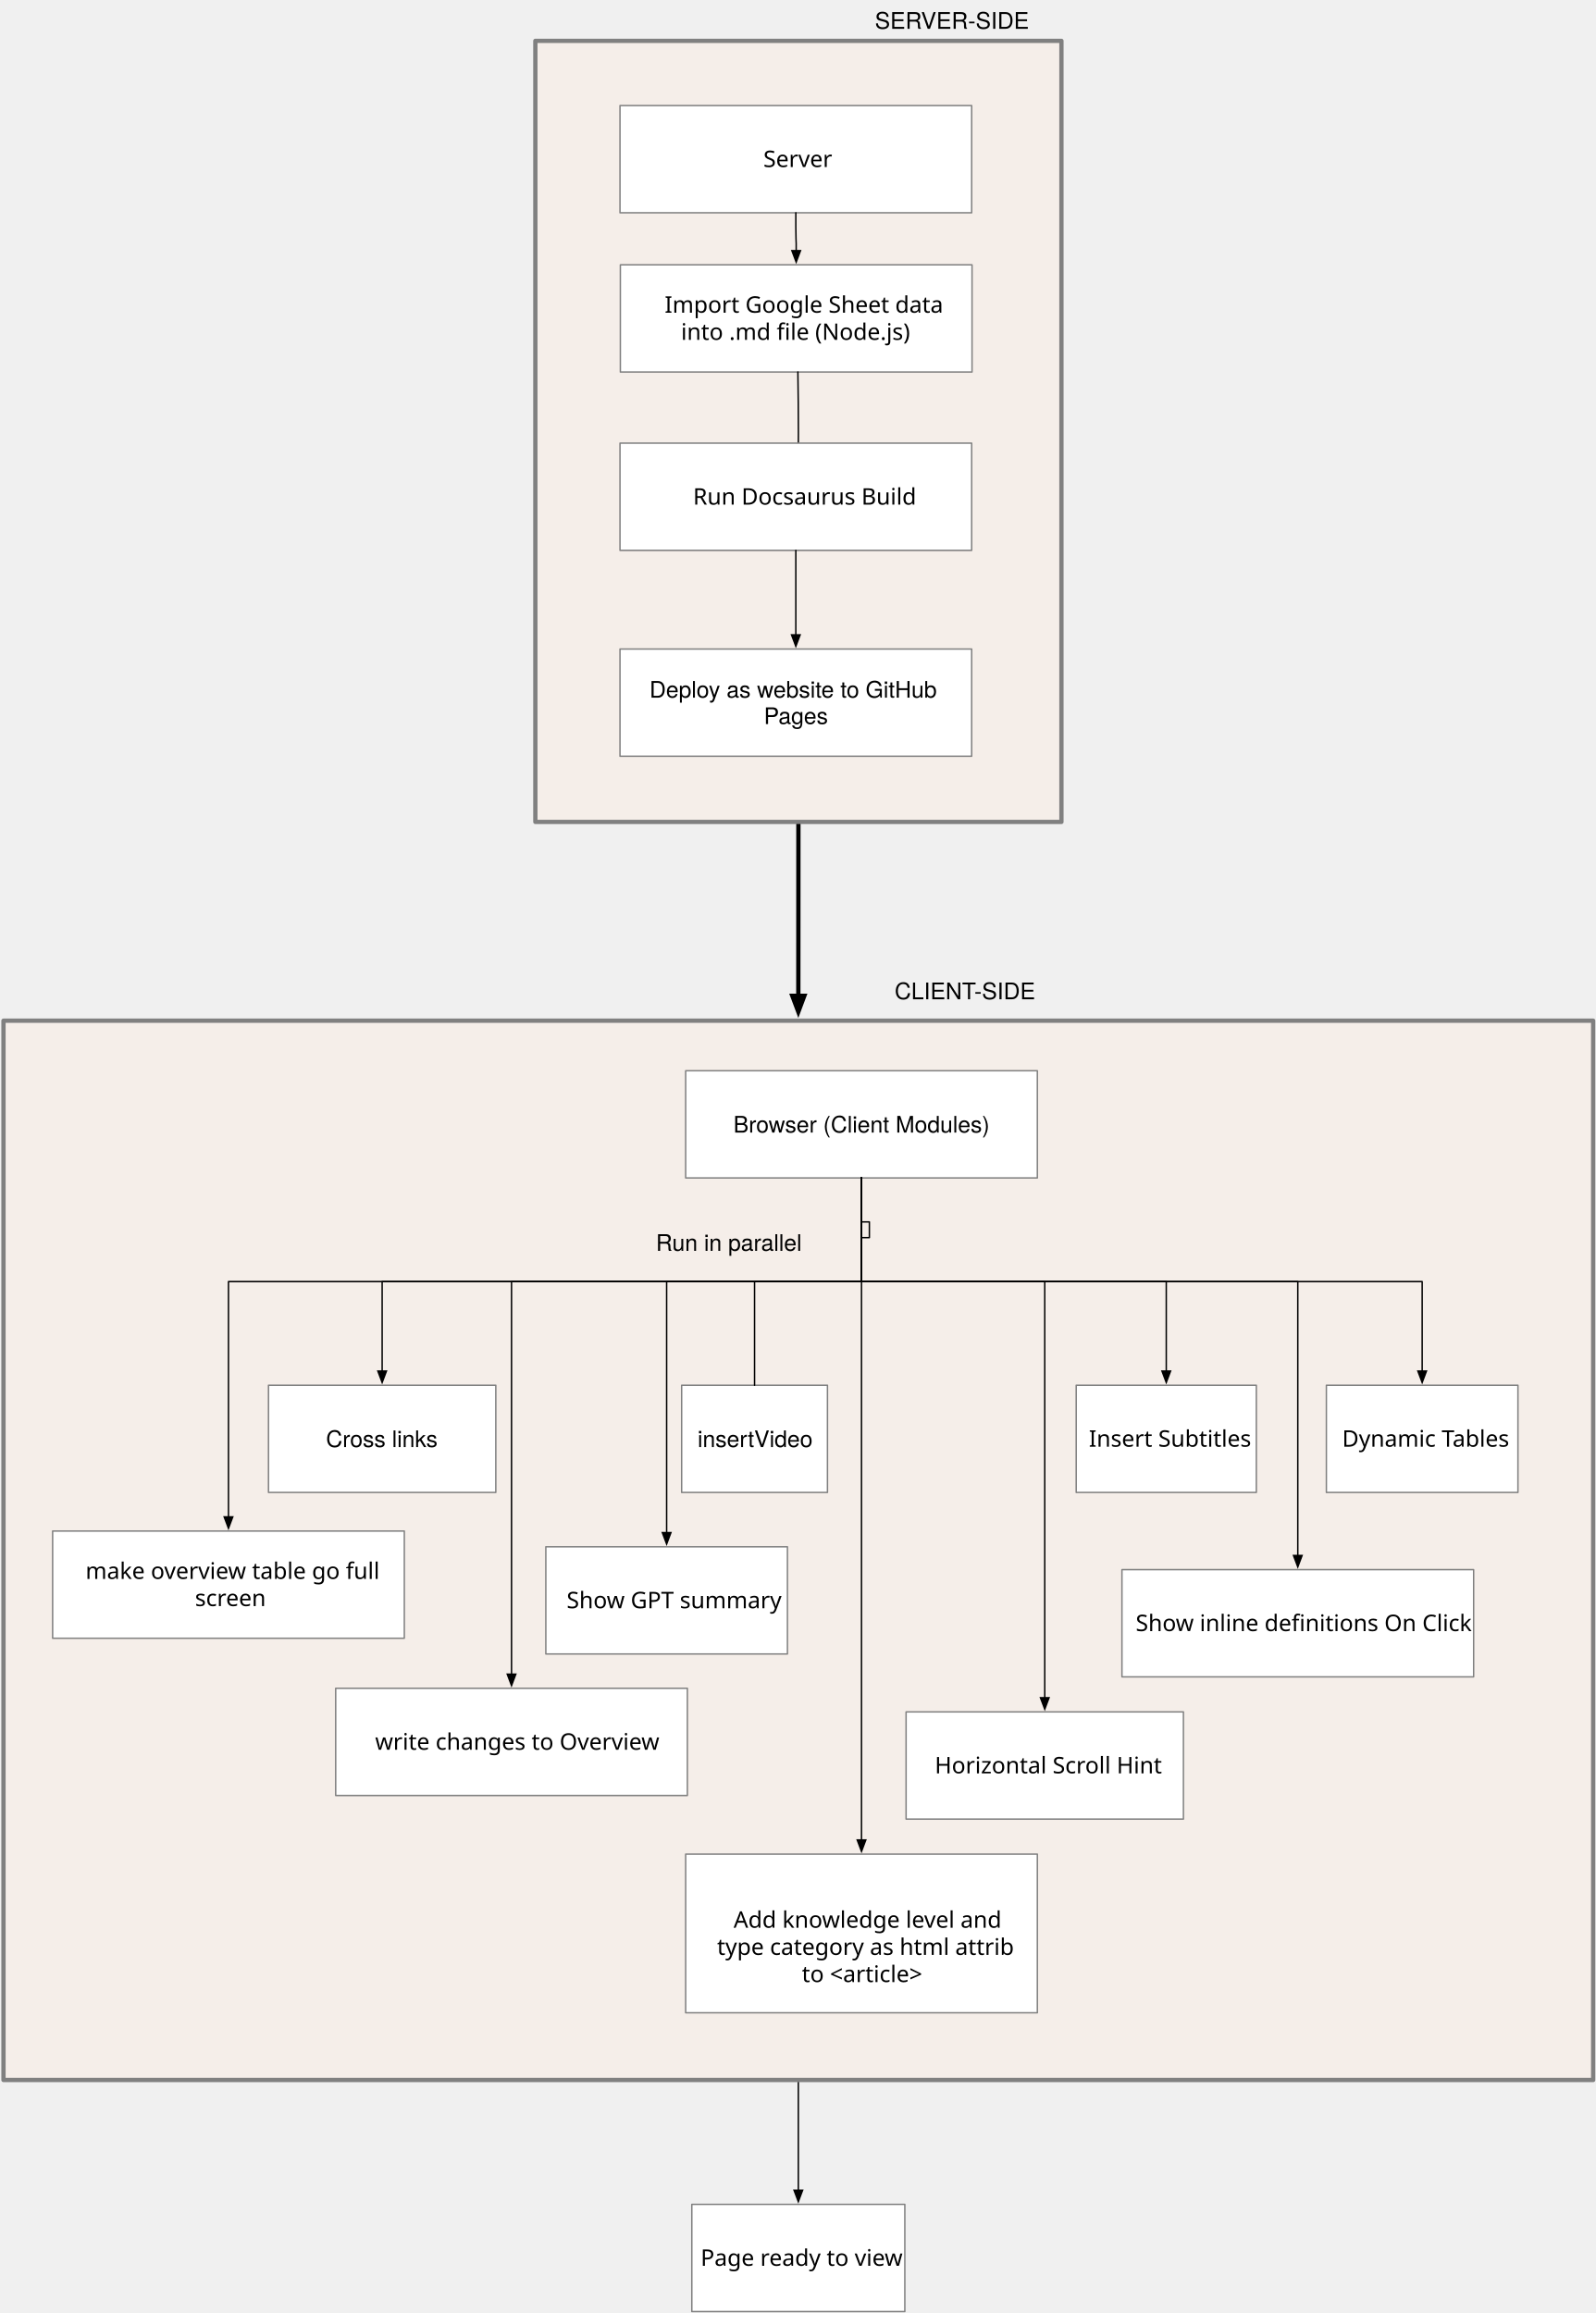
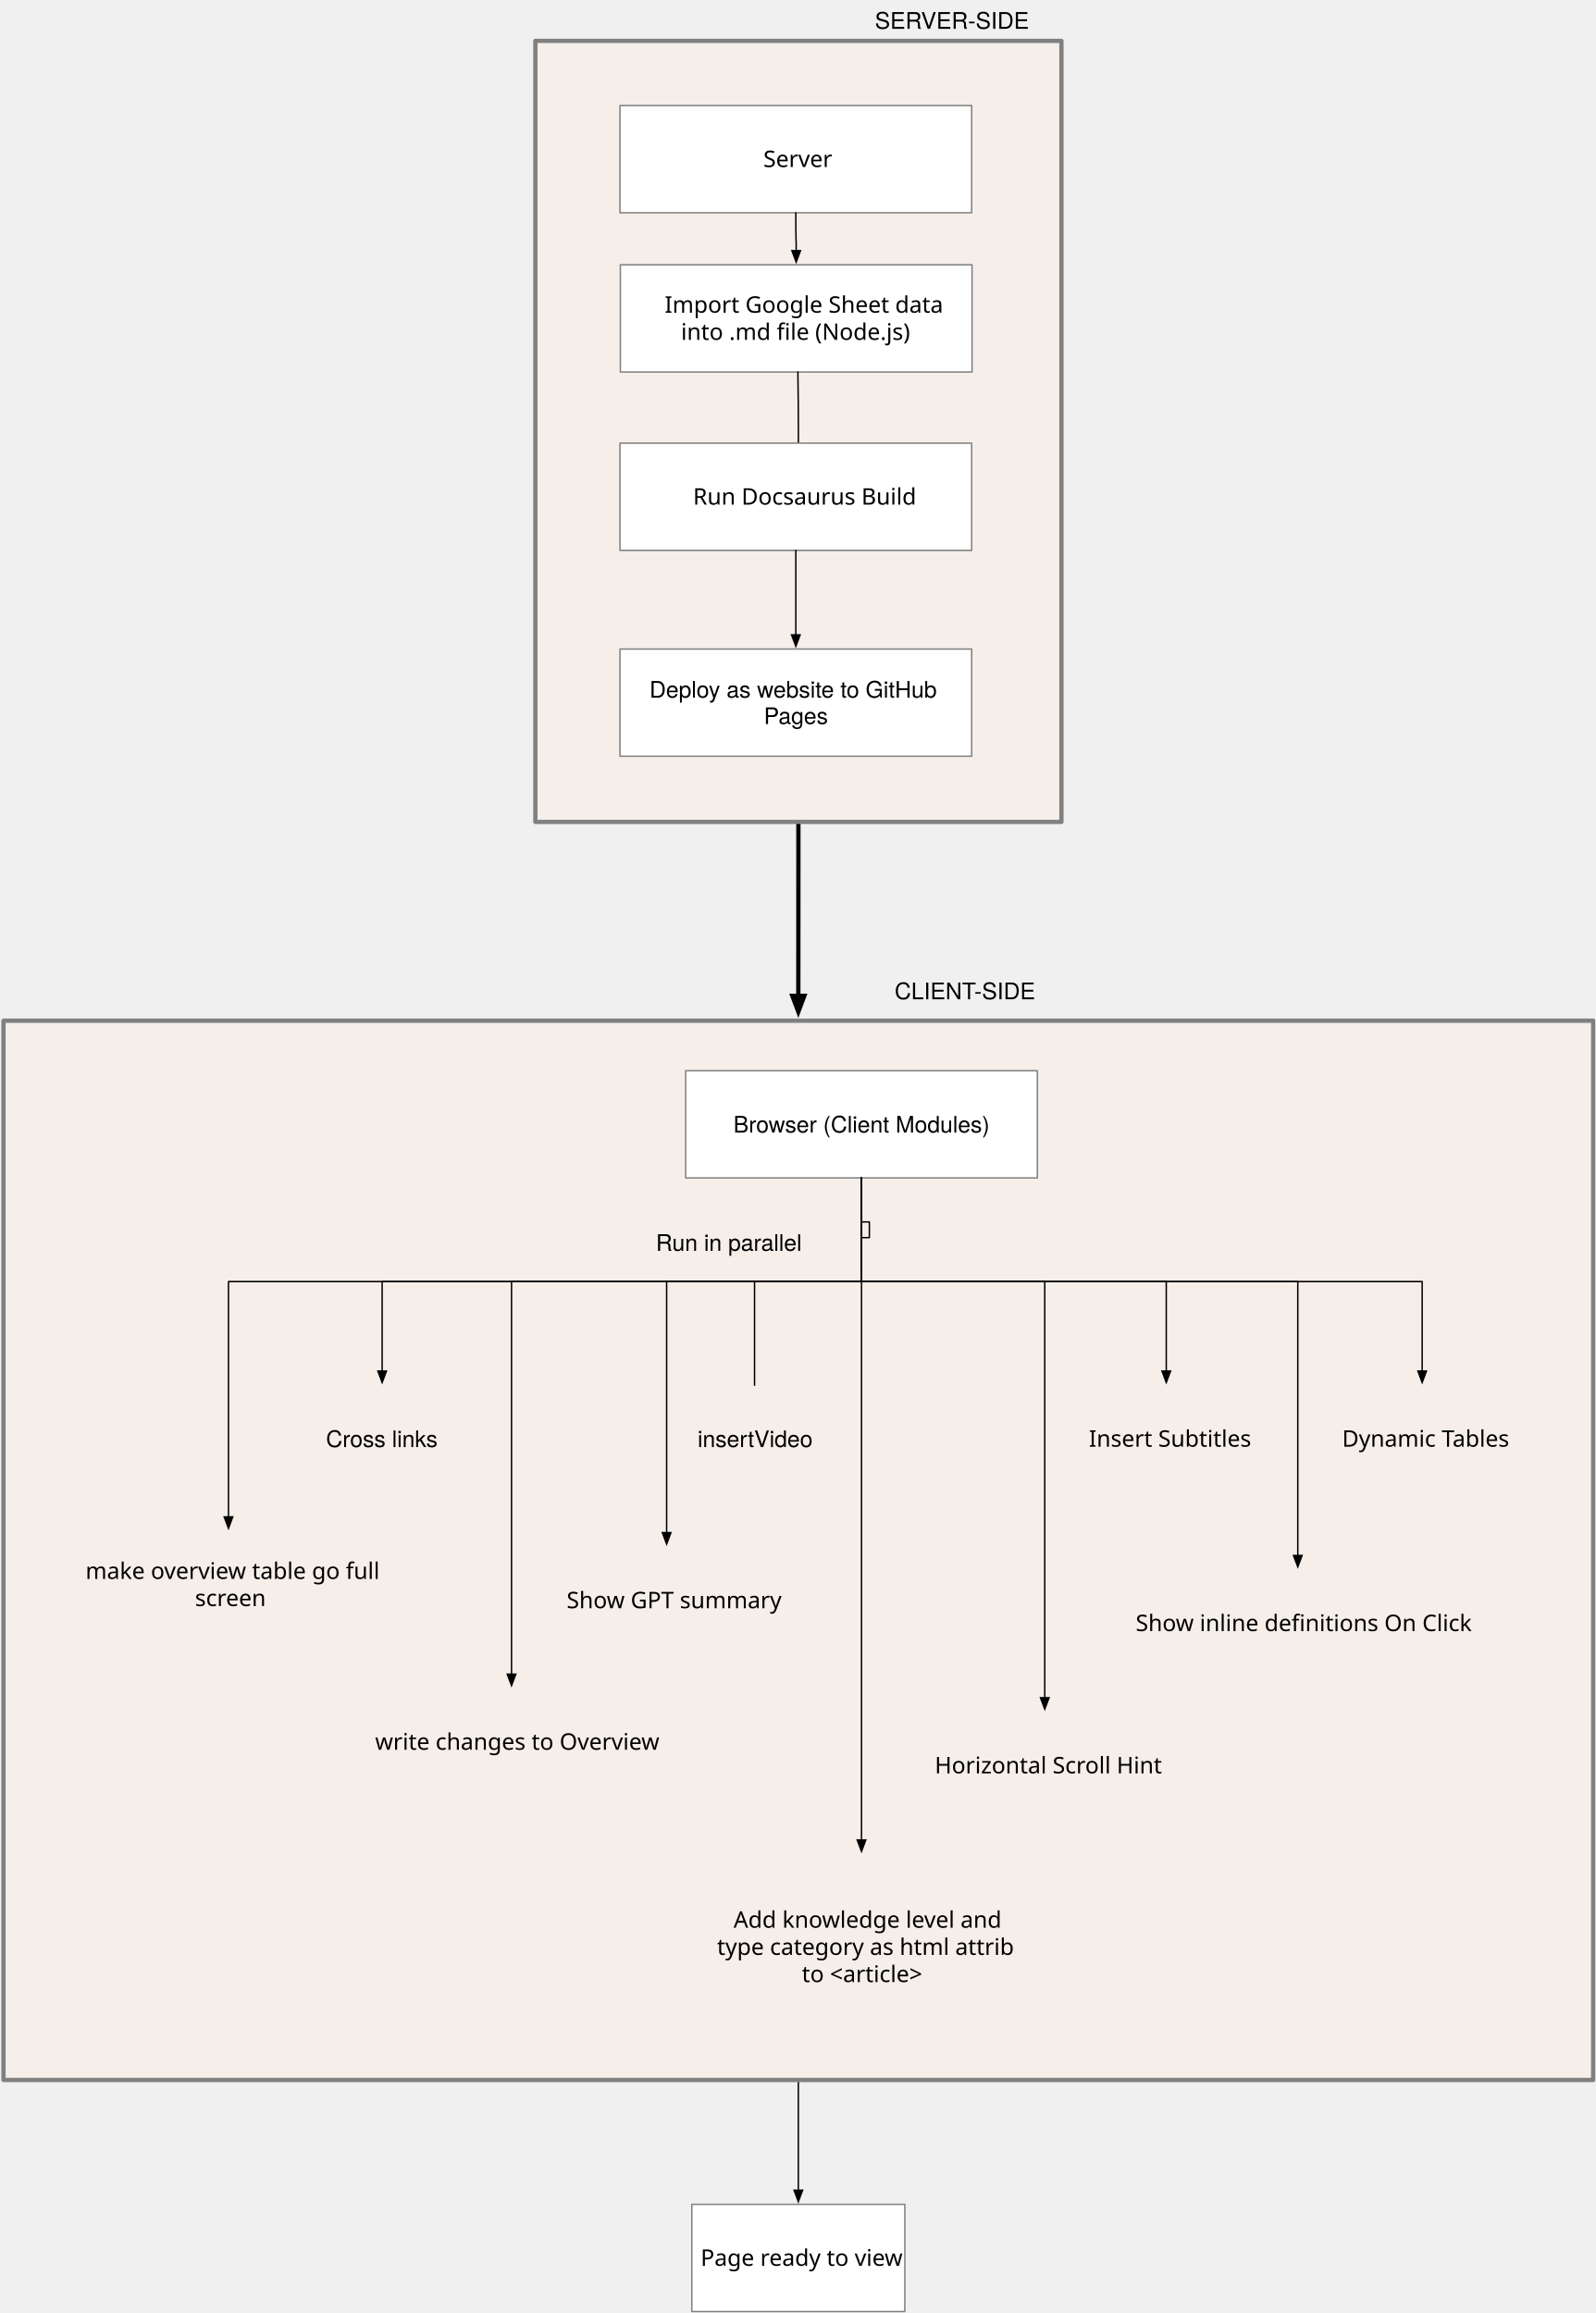
<svg xmlns="http://www.w3.org/2000/svg" xmlns:xlink="http://www.w3.org/1999/xlink" version="1.1" viewBox="-150 37 1116 1618">
  <defs>
    <marker orient="auto" overflow="visible" markerUnits="strokeWidth" id="FilledArrow_Marker" stroke-linejoin="miter" stroke-miterlimit="10" viewBox="-1 -4 10 8" markerWidth="10" markerHeight="8" color="black">
      <g>
        <path d="M 8 0 L 0 -3 L 0 3 Z" fill="currentColor" stroke="currentColor" stroke-width="1" />
      </g>
    </marker>
    <marker orient="auto" overflow="visible" markerUnits="strokeWidth" id="FilledArrow_Marker_2" stroke-linejoin="miter" stroke-miterlimit="10" viewBox="-1 -3 6 6" markerWidth="6" markerHeight="6" color="black">
      <g>
        <path d="M 3.733 0 L 0 -1.4 L 0 1.4 Z" fill="currentColor" stroke="currentColor" stroke-width="1" />
      </g>
    </marker>
  </defs>
  <g id="Canvas_1" stroke="none" stroke-opacity="1" fill="none" stroke-dasharray="none" fill-opacity="1">
    <g id="Canvas_1_Page_ready">
      <g id="Graphic_23">
        <rect x="333.938" y="1579" width="149" height="75" fill="white" />
        <rect x="333.938" y="1579" width="149" height="75" stroke="gray" stroke-linecap="round" stroke-linejoin="round" stroke-width="1" />
        <text transform="translate(338.9378 1607)" fill="black">
          <tspan font-family="Trebuchet MS" font-size="16" fill="black" x="1.168" y="15">Page ready to view</tspan>
        </text>
      </g>
      <g id="Line_64">
        <line x1="408.438" y1="1493.5" x2="408.438" y2="1569.1" marker-end="url(#FilledArrow_Marker)" stroke="black" stroke-linecap="round" stroke-linejoin="round" stroke-width="1" />
      </g>
    </g>
    <g id="Canvas_1_Connection">
      <g id="Line_63">
        <path d="M 408.487 613.454 L 408.487 623.954 L 408.462 681.477 L 408.438 730.134 L 408.438 733.6" marker-end="url(#FilledArrow_Marker_2)" stroke="black" stroke-linecap="round" stroke-linejoin="round" stroke-width="3" />
      </g>
    </g>
    <g id="Canvas_1_Client_side">
      <g id="Graphic_37">
        <rect x="-147.562" y="751" width="1112" height="741" fill="#ffe8d7" fill-opacity=".306" />
        <rect x="-147.562" y="751" width="1112" height="741" stroke="gray" stroke-linecap="round" stroke-linejoin="round" stroke-width="3" />
      </g>
      <g id="Graphic_10">
        <a xlink:href="https://github.com/WebOfTrust/WOT-terms/blob/main/clientModules/crossLinks.js">
-           <rect x="37.819" y="1006" width="159" height="75" fill="white" />
-           <rect x="37.819" y="1006" width="159" height="75" stroke="gray" stroke-linecap="round" stroke-linejoin="round" stroke-width="1" />
          <text transform="translate(42.81915 1034.276)" fill="black">
            <tspan font-family="Helvetica Neue" font-size="16" fill="black" x="35.236" y="15">Cross links</tspan>
          </text>
        </a>
      </g>
      <g id="Graphic_12">
        <a xlink:href="https://github.com/WebOfTrust/WOT-terms/blob/main/clientModules/insertVideo.js">
-           <rect x="326.819" y="1006" width="102" height="75" fill="white" />
-           <rect x="326.819" y="1006" width="102" height="75" stroke="gray" stroke-linecap="round" stroke-linejoin="round" stroke-width="1" />
          <text transform="translate(331.8191 1034.276)" fill="black">
            <tspan font-family="Helvetica Neue" font-size="16" fill="black" x="6.144" y="15">insertVideo</tspan>
          </text>
        </a>
      </g>
      <g id="Graphic_14">
        <a xlink:href="https://github.com/WebOfTrust/WOT-terms/blob/main/clientModules/insertSubtitles.js">
-           <rect x="602.819" y="1006" width="126" height="75" fill="white" />
-           <rect x="602.819" y="1006" width="126" height="75" stroke="gray" stroke-linecap="round" stroke-linejoin="round" stroke-width="1" />
          <text transform="translate(607.8192 1034)" fill="black">
            <tspan font-family="Trebuchet MS" font-size="16" fill="black" x="3.848" y="15">Insert Subtitles</tspan>
          </text>
        </a>
      </g>
      <g id="Graphic_16">
        <a xlink:href="https://github.com/WebOfTrust/WOT-terms/blob/main/clientModules/dynamicTables.js">
-           <rect x="777.819" y="1006" width="134" height="75" fill="white" />
-           <rect x="777.819" y="1006" width="134" height="75" stroke="gray" stroke-linecap="round" stroke-linejoin="round" stroke-width="1" />
          <text transform="translate(782.8192 1034)" fill="black">
            <tspan font-family="Trebuchet MS" font-size="16" fill="black" x="6.016" y="15">Dynamic Tables</tspan>
          </text>
        </a>
      </g>
      <g id="Graphic_34">
        <a xlink:href="https://github.com/WebOfTrust/WOT-terms/blob/main/clientModules/elementGoFullScreen.js">
-           <rect x="-113.181" y="1108" width="246" height="75" fill="white" />
-           <rect x="-113.181" y="1108" width="246" height="75" stroke="gray" stroke-linecap="round" stroke-linejoin="round" stroke-width="1" />
          <text transform="translate(-108.1809 1126.5)" fill="black">
            <tspan font-family="Trebuchet MS" font-size="16" fill="black" x="18.008" y="15">make overview table go full </tspan>
            <tspan font-family="Trebuchet MS" font-size="16" fill="black" x="94.594" y="34">screen</tspan>
          </text>
        </a>
      </g>
      <g id="Graphic_33">
        <a xlink:href="https://github.com/WebOfTrust/WOT-terms/blob/main/clientModules/writeChanges.js">
-           <rect x="84.819" y="1218" width="246" height="75" fill="white" />
-           <rect x="84.819" y="1218" width="246" height="75" stroke="gray" stroke-linecap="round" stroke-linejoin="round" stroke-width="1" />
          <text transform="translate(89.81915 1246)" fill="black">
            <tspan font-family="Trebuchet MS" font-size="16" fill="black" x="22.605" y="15">write changes to Overview</tspan>
          </text>
        </a>
      </g>
      <g id="Graphic_31">
        <a xlink:href="https://github.com/WebOfTrust/WOT-terms/blob/main/clientModules/horizontalScrollHint.js">
-           <rect x="483.819" y="1234.5" width="194" height="75" fill="white" />
-           <rect x="483.819" y="1234.5" width="194" height="75" stroke="gray" stroke-linecap="round" stroke-linejoin="round" stroke-width="1" />
          <text transform="translate(488.8191 1262.5)" fill="black">
            <tspan font-family="Trebuchet MS" font-size="16" fill="black" x="15.078" y="15">Horizontal Scroll Hint</tspan>
          </text>
        </a>
      </g>
      <g id="Graphic_29">
        <a xlink:href="https://github.com/WebOfTrust/WOT-terms/blob/main/clientModules/showDefinitionsPopUpOnClick.js">
-           <rect x="634.819" y="1135" width="246" height="75" fill="white" />
-           <rect x="634.819" y="1135" width="246" height="75" stroke="gray" stroke-linecap="round" stroke-linejoin="round" stroke-width="1" />
          <text transform="translate(639.8192 1163)" fill="black">
            <tspan font-family="Trebuchet MS" font-size="16" fill="black" x="4.617" y="15">Show inline definitions On Click</tspan>
          </text>
        </a>
      </g>
      <g id="Graphic_27">
        <a xlink:href="https://github.com/WebOfTrust/WOT-terms/blob/main/clientModules/showLevels.js">
-           <rect x="329.638" y="1334" width="246" height="111" fill="white" />
-           <rect x="329.638" y="1334" width="246" height="111" stroke="gray" stroke-linecap="round" stroke-linejoin="round" stroke-width="1" />
          <text transform="translate(334.6383 1351.5)" fill="black">
            <tspan font-family="Trebuchet MS" font-size="16" fill="black" x="28.531" y="34">Add knowledge level and</tspan>
            <tspan font-family="Trebuchet MS" font-size="16" fill="black" x="16.98" y="53">type category as html attrib</tspan>
            <tspan font-family="Trebuchet MS" font-size="16" fill="black" x="76.285" y="72">to &lt;article&gt;</tspan>
          </text>
        </a>
      </g>
      <g id="Graphic_25">
        <a xlink:href="https://github.com/WebOfTrust/WOT-terms/blob/main/clientModules/showGPTsummary.js">
-           <rect x="231.819" y="1119" width="169" height="75" fill="white" />
-           <rect x="231.819" y="1119" width="169" height="75" stroke="gray" stroke-linecap="round" stroke-linejoin="round" stroke-width="1" />
          <text transform="translate(236.8192 1147)" fill="black">
            <tspan font-family="Trebuchet MS" font-size="16" fill="black" x="9.551" y="15">Show GPT summary</tspan>
          </text>
        </a>
      </g>
      <g id="Graphic_40">
        <rect x="329.638" y="786" width="246" height="75" fill="white" />
        <rect x="329.638" y="786" width="246" height="75" stroke="gray" stroke-linecap="round" stroke-linejoin="round" stroke-width="1" />
        <text transform="translate(334.6383 814.276)" fill="black">
          <tspan font-family="Helvetica Neue" font-size="16" fill="black" x="28.376" y="15">Browser (Client Modules)</tspan>
        </text>
      </g>
      <g id="Line_41">
        <path d="M 452.638 861 L 452.638 933.5 L 117.319 933.5 L 117.319 996.1" marker-end="url(#FilledArrow_Marker)" stroke="black" stroke-linecap="round" stroke-linejoin="round" stroke-width="1" />
      </g>
      <g id="Line_42">
        <path d="M 452.638 861 L 452.638 933.5 L 377.819 933.5 L 377.819 1006" stroke="black" stroke-linecap="round" stroke-linejoin="round" stroke-width="1" />
      </g>
      <g id="Line_43">
        <path d="M 452.638 861 L 452.638 933.5 L 665.819 933.5 L 665.819 996.1" marker-end="url(#FilledArrow_Marker)" stroke="black" stroke-linecap="round" stroke-linejoin="round" stroke-width="1" />
      </g>
      <g id="Line_44">
        <path d="M 452.638 861 L 452.638 933.5 L 844.819 933.5 L 844.819 996.1" marker-end="url(#FilledArrow_Marker)" stroke="black" stroke-linecap="round" stroke-linejoin="round" stroke-width="1" />
      </g>
      <g id="Line_45">
        <path d="M 452.638 861 L 452.638 891.75 L 458.138 891.75 L 458.138 902.75 L 452.638 902.75 L 452.638 933.5 L 9.819 933.5 L 9.819 1098.1" marker-end="url(#FilledArrow_Marker)" stroke="black" stroke-linecap="round" stroke-linejoin="round" stroke-width="1" />
      </g>
      <g id="Line_46">
        <path d="M 452.638 861 L 452.638 933.5 L 207.819 933.5 L 207.819 1208.1" marker-end="url(#FilledArrow_Marker)" stroke="black" stroke-linecap="round" stroke-linejoin="round" stroke-width="1" />
      </g>
      <g id="Line_47">
        <path d="M 452.638 861 L 452.638 933.5 L 580.819 933.5 L 580.819 1224.6" marker-end="url(#FilledArrow_Marker)" stroke="black" stroke-linecap="round" stroke-linejoin="round" stroke-width="1" />
      </g>
      <g id="Line_48">
        <path d="M 452.638 861 L 452.638 933.5 L 757.819 933.5 L 757.819 1125.1" marker-end="url(#FilledArrow_Marker)" stroke="black" stroke-linecap="round" stroke-linejoin="round" stroke-width="1" />
      </g>
      <g id="Line_50">
        <path d="M 452.638 861 L 452.638 933.5 L 316.319 933.5 L 316.319 1109.1" marker-end="url(#FilledArrow_Marker)" stroke="black" stroke-linecap="round" stroke-linejoin="round" stroke-width="1" />
      </g>
      <g id="Line_52">
        <line x1="452.638" y1="861" x2="452.638" y2="1324.1" marker-end="url(#FilledArrow_Marker)" stroke="black" stroke-linecap="round" stroke-linejoin="round" stroke-width="1" />
      </g>
      <g id="Graphic_54">
        <text transform="translate(308.8191 897)" fill="black">
          <tspan font-family="Helvetica Neue" font-size="16" fill="black" x="47606363e-20" y="15">Run in parallel</tspan>
        </text>
      </g>
      <g id="Graphic_59">
        <text transform="translate(462 42.13194)" fill="black">
          <tspan font-family="Helvetica Neue" font-size="16" fill="black" x="0" y="15">SERVER-SIDE</tspan>
        </text>
      </g>
    </g>
    <g id="Canvas_1_Server_side">
      <g id="Graphic_38">
        <rect x="224.487" y="65.58" width="368" height="546.374" fill="#ffe8d7" fill-opacity=".306" />
        <rect x="224.487" y="65.58" width="368" height="546.374" stroke="gray" stroke-linecap="round" stroke-linejoin="round" stroke-width="3" />
      </g>
      <g id="Graphic_61">
        <rect x="283.944" y="222.25" width="246" height="75" fill="white" />
        <rect x="283.944" y="222.25" width="246" height="75" stroke="gray" stroke-linecap="round" stroke-linejoin="round" stroke-width="1" />
        <text transform="translate(288.9441 240.75)" fill="black">
          <tspan font-family="Trebuchet MS" font-size="16" fill="black" x="25.984" y="15">Import Google Sheet data</tspan>
          <tspan font-family="Trebuchet MS" font-size="16" fill="black" x="37.453" y="34">into .md file (Node.js)</tspan>
        </text>
      </g>
      <g id="Graphic_3">
        <rect x="283.694" y="110.849" width="246" height="75" fill="white" />
        <rect x="283.694" y="110.849" width="246" height="75" stroke="gray" stroke-linecap="round" stroke-linejoin="round" stroke-width="1" />
        <text transform="translate(288.6941 138.849)" fill="black">
          <tspan font-family="Trebuchet MS" font-size="16" fill="black" x="95.289" y="15">Server</tspan>
        </text>
      </g>
      <g id="Line_62">
        <path d="M 406.694 185.849 L 406.694 195.849 L 406.819 204.049 L 406.944 207.35 L 406.944 212.35" marker-end="url(#FilledArrow_Marker)" stroke="black" stroke-linecap="round" stroke-linejoin="round" stroke-width="1" />
      </g>
      <g id="Line_60">
        <path d="M 408.132 297.25 C 408.55 324.104 408.704 358.332 408.008 374.908" marker-end="url(#FilledArrow_Marker)" stroke="black" stroke-linecap="round" stroke-linejoin="round" stroke-width="1" />
      </g>
      <g id="Graphic_6">
        <rect x="283.694" y="347" width="246" height="75" fill="white" />
        <rect x="283.694" y="347" width="246" height="75" stroke="gray" stroke-linecap="round" stroke-linejoin="round" stroke-width="1" />
        <text transform="translate(288.6941 375)" fill="black">
          <tspan font-family="Trebuchet MS" font-size="16" fill="black" x="46.094" y="15">Run Docsaurus Build</tspan>
        </text>
      </g>
      <g id="Line_5">
        <path d="M 406.694 422 C 406.694 447.182 406.694 466.414 406.694 481.1" marker-end="url(#FilledArrow_Marker)" stroke="black" stroke-linecap="round" stroke-linejoin="round" stroke-width="1" />
      </g>
      <g id="Graphic_8">
        <rect x="283.694" y="491" width="246" height="75" fill="white" />
        <rect x="283.694" y="491" width="246" height="75" stroke="gray" stroke-linecap="round" stroke-linejoin="round" stroke-width="1" />
        <text transform="translate(288.6941 510.052)" fill="black">
          <tspan font-family="Helvetica Neue" font-size="16" fill="black" x="15.624" y="15">Deploy as website to GitHub </tspan>
          <tspan font-family="Helvetica Neue" font-size="16" fill="black" x="95.632" y="33.448">Pages</tspan>
        </text>
      </g>
      <g id="Graphic_58">
        <text transform="translate(475.8223 721)" fill="black">
          <tspan font-family="Helvetica Neue" font-size="16" fill="black" x="0" y="15">CLIENT-SIDE</tspan>
        </text>
      </g>
    </g>
  </g>
</svg>
